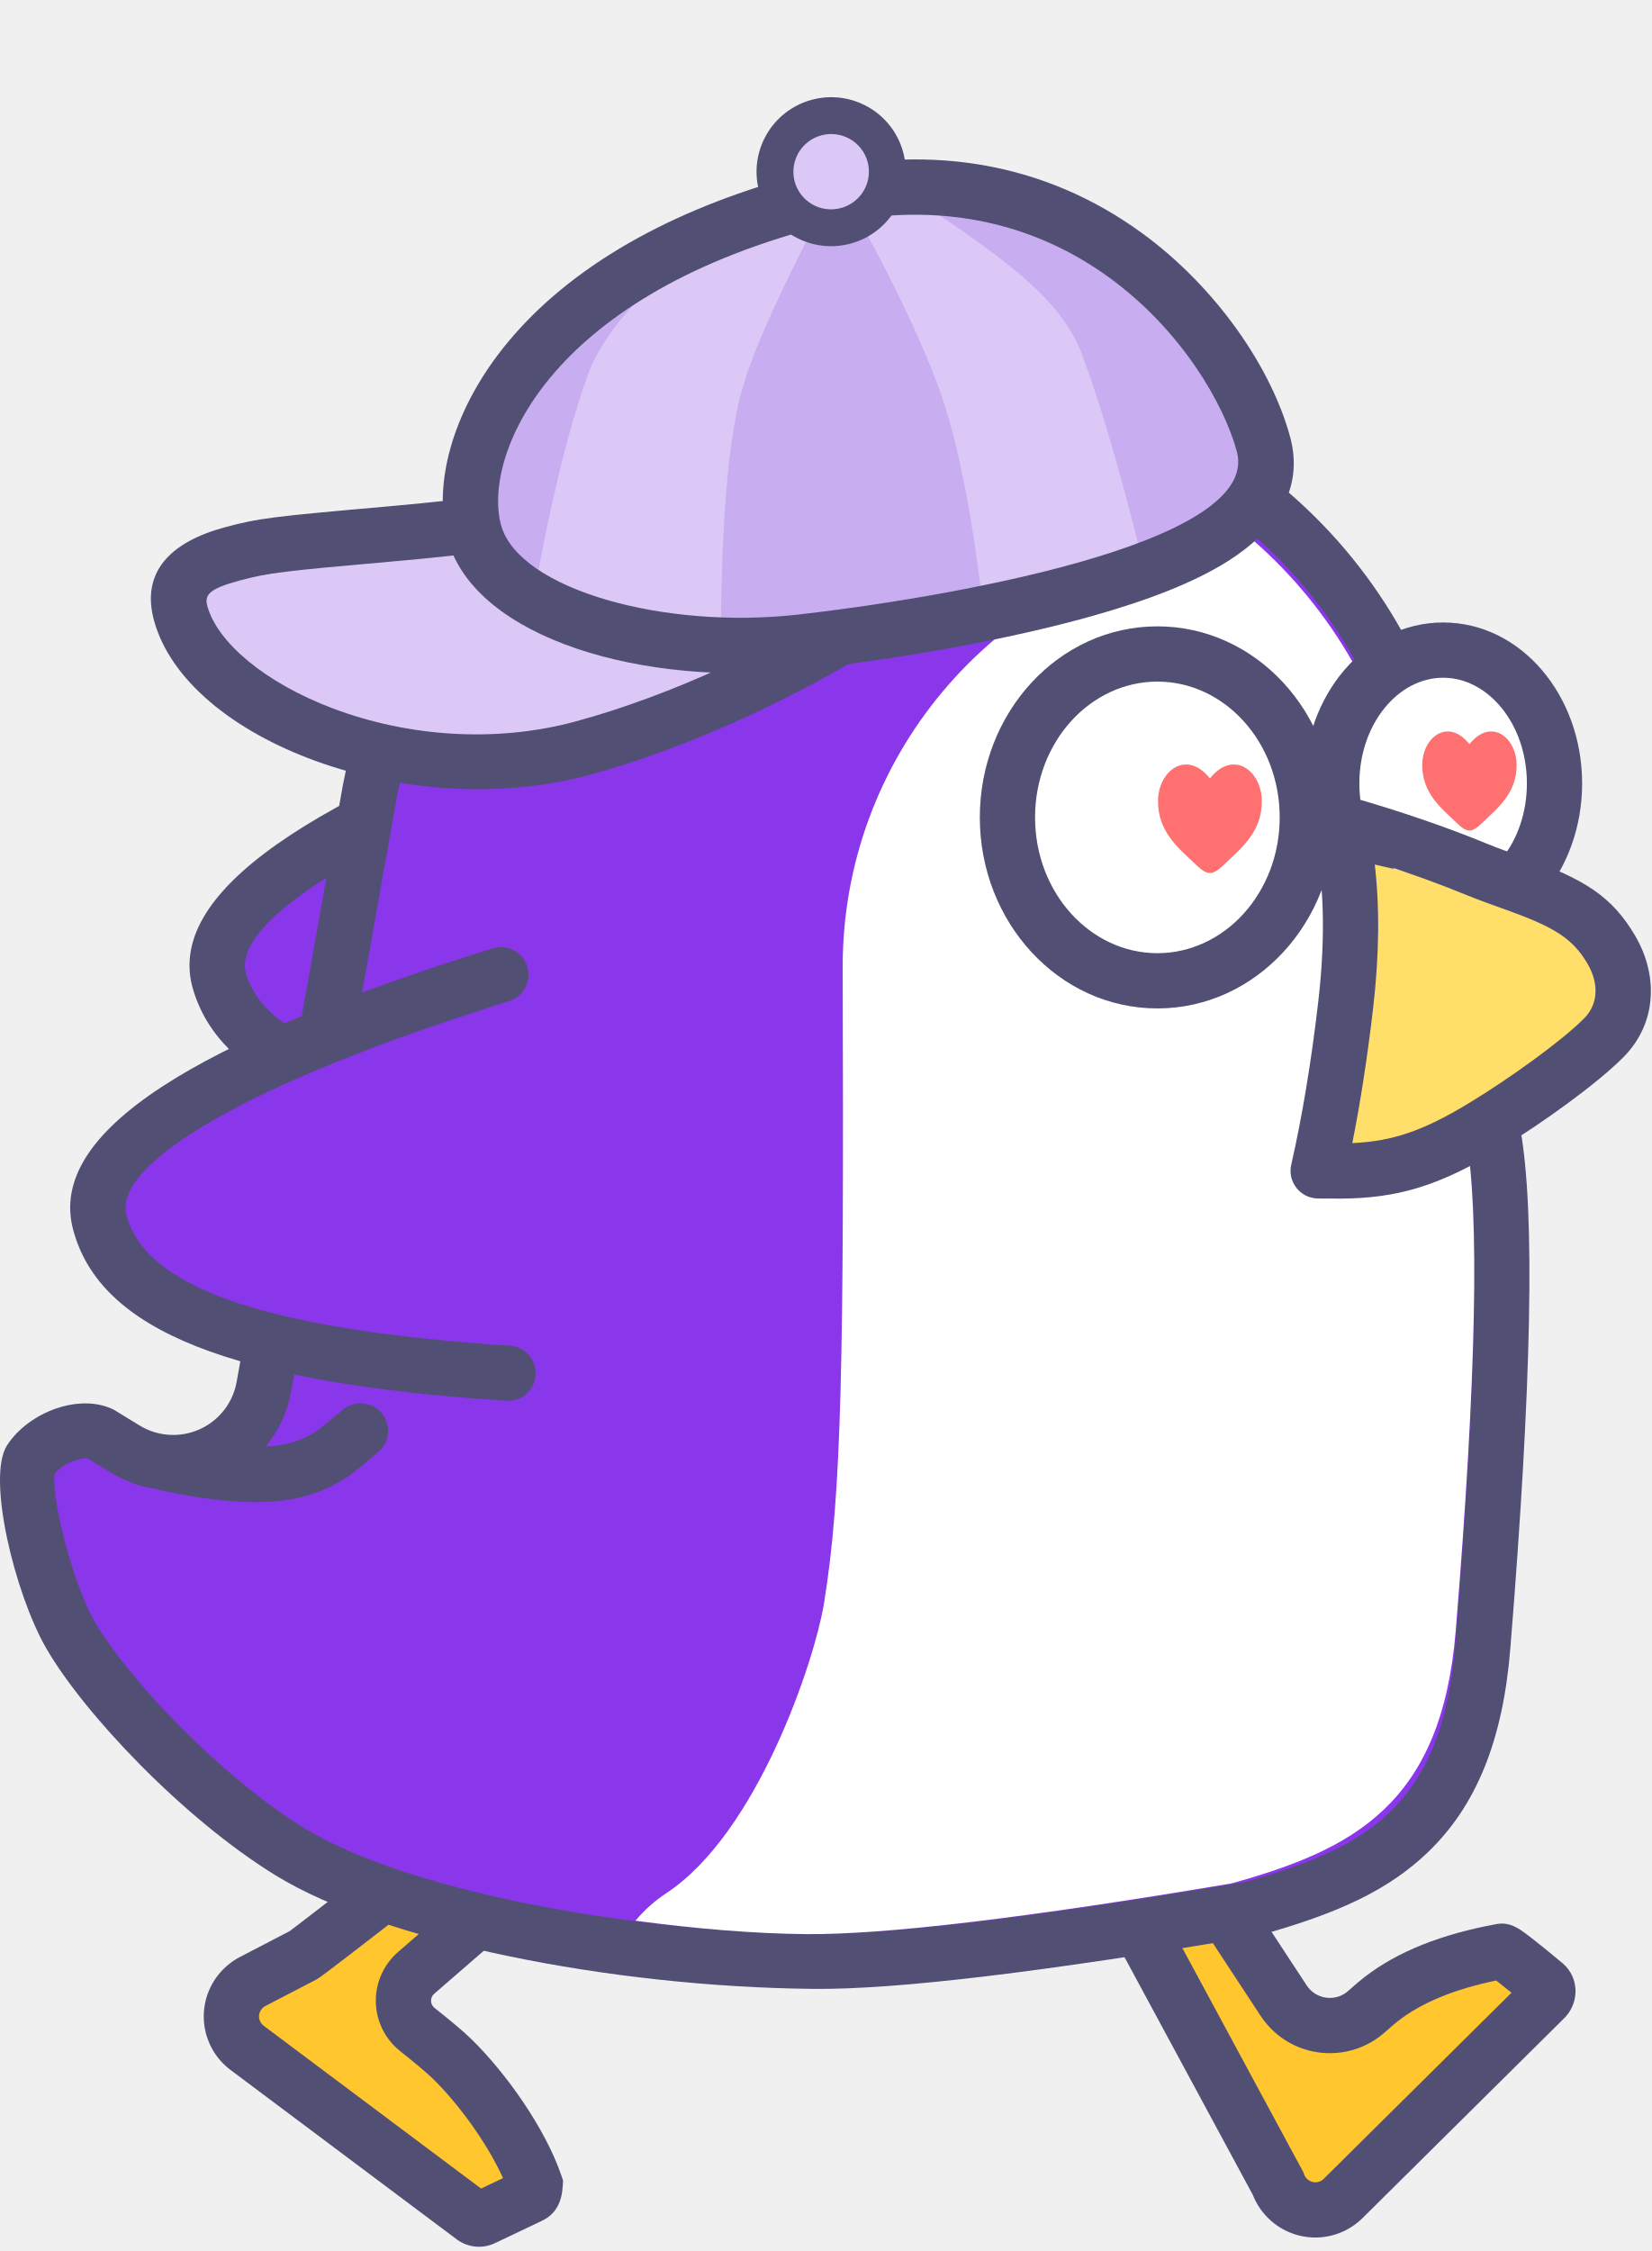
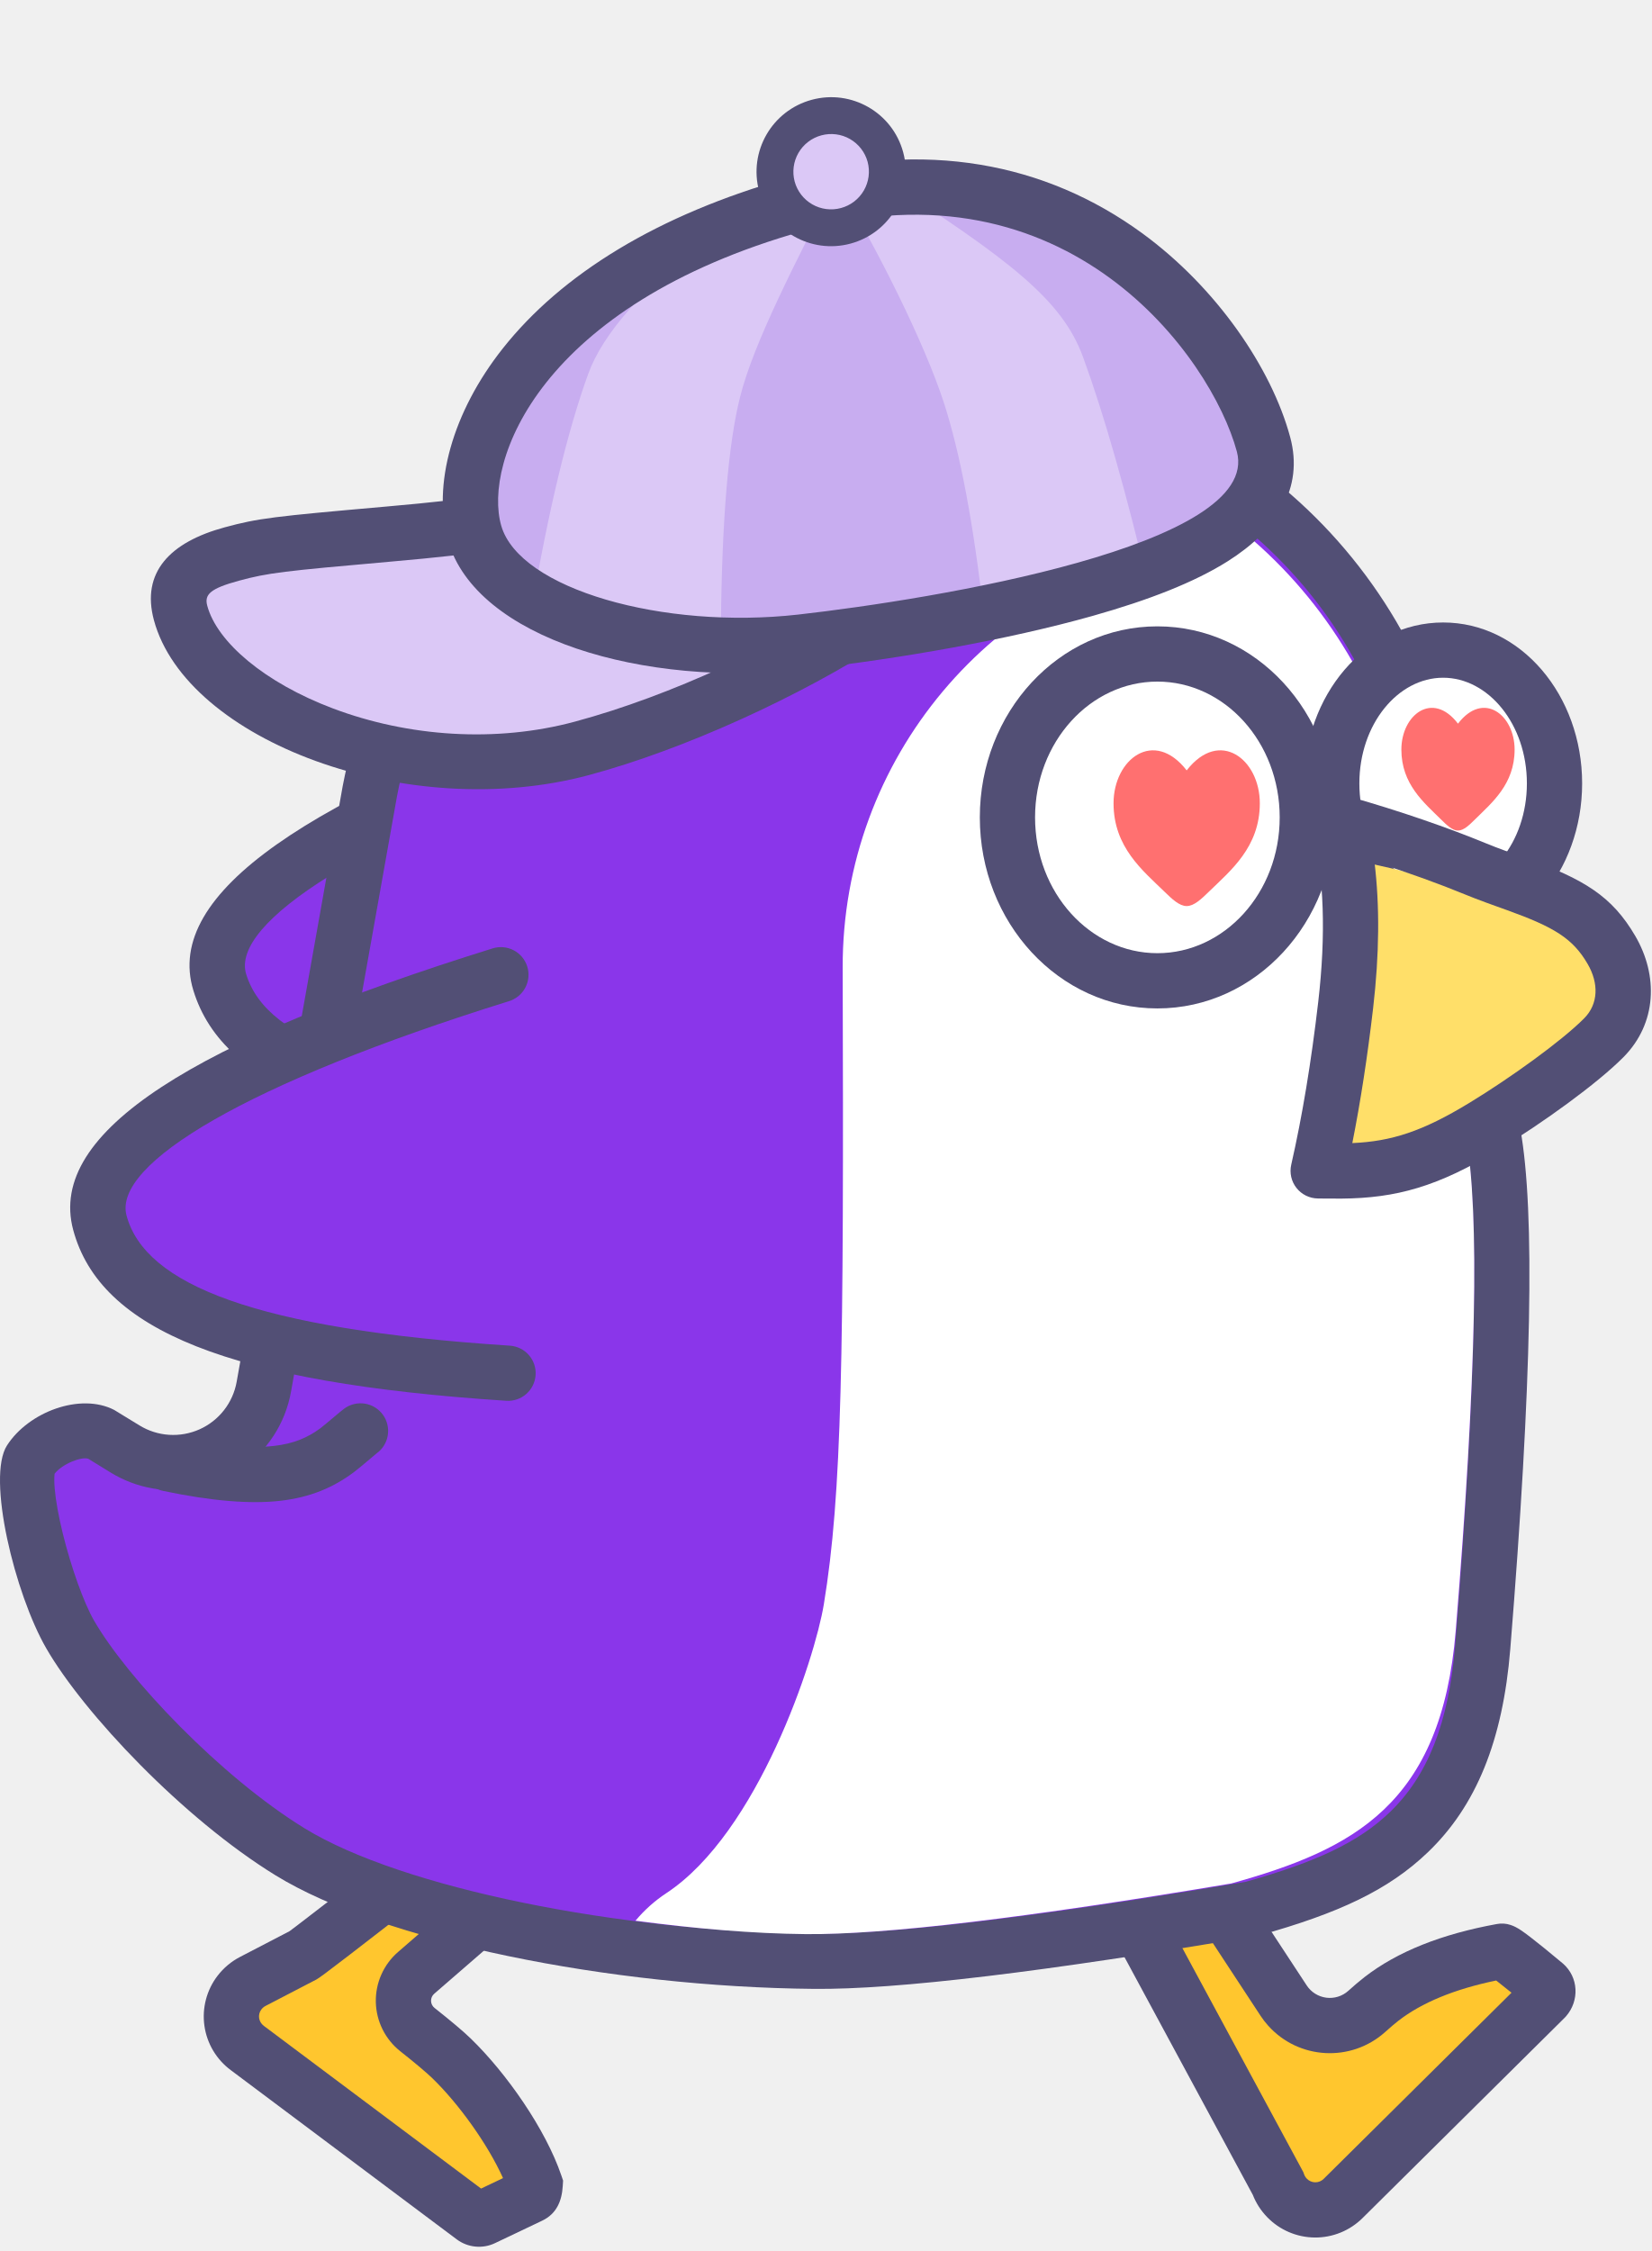
<svg xmlns="http://www.w3.org/2000/svg" width="350" height="477" viewBox="0 0 350 477" fill="none">
  <path d="M88.191 418.062L107.614 401.223C107.837 401.031 108.013 400.792 108.131 400.522C108.248 400.252 108.304 399.959 108.292 399.665C108.281 399.371 108.204 399.084 108.066 398.824C107.928 398.564 107.734 398.338 107.497 398.164L97.374 390.644C97.004 390.37 96.552 390.23 96.092 390.247C95.632 390.265 95.192 390.437 94.843 390.738C74.974 406.195 64.823 414.033 64.39 414.259L53.578 419.877C52.473 420.451 51.508 421.262 50.751 422.252C50.08 423.129 49.59 424.131 49.31 425.2C49.03 426.269 48.966 427.383 49.122 428.477C49.278 429.571 49.651 430.623 50.218 431.571C50.785 432.519 51.535 433.345 52.425 434L100.31 469.852C100.911 470.299 101.713 470.378 102.39 470.055L112.398 465.29C113.005 465.003 113.346 464.197 113.426 462.88C109.971 452.732 101.188 441.512 95.709 436.199C94.304 434.837 91.889 432.802 88.462 430.088C87.659 429.452 86.988 428.663 86.489 427.768C85.99 426.873 85.672 425.888 85.554 424.87C85.435 423.852 85.518 422.821 85.799 421.835C86.079 420.849 86.55 419.928 87.186 419.124C87.487 418.736 87.824 418.38 88.191 418.062Z" fill="#FFC62E" />
  <path d="M62.987 408.007C64.911 406.535 66.832 405.058 68.749 403.576C73.802 399.674 81.276 393.873 91.165 386.183C92.523 385.067 94.216 384.438 95.973 384.395C97.731 384.352 99.452 384.897 100.864 385.945L110.987 393.463C111.928 394.16 112.7 395.06 113.246 396.095C113.793 397.131 114.099 398.276 114.144 399.446C114.188 400.616 113.969 401.781 113.503 402.855C113.036 403.929 112.335 404.884 111.449 405.65L92.027 422.487C91.81 422.675 91.637 422.909 91.52 423.172C91.404 423.434 91.347 423.72 91.353 424.007C91.36 424.294 91.43 424.576 91.558 424.834C91.686 425.091 91.87 425.316 92.095 425.494C95.664 428.316 98.203 430.46 99.783 431.992C107.328 439.303 115.623 451.166 118.967 460.987L119.338 462.078L119.268 463.231C119.073 466.45 117.927 469.133 114.913 470.571L104.905 475.336C103.609 475.952 102.17 476.203 100.742 476.062C99.314 475.921 97.952 475.394 96.802 474.536L48.934 438.692C47.421 437.575 46.146 436.168 45.183 434.553C44.22 432.938 43.588 431.147 43.324 429.286C43.06 427.424 43.169 425.528 43.646 423.709C44.122 421.89 44.956 420.184 46.099 418.69C47.379 417.018 49.011 415.649 50.88 414.679L61.352 409.237C61.849 408.868 62.343 408.495 62.987 408.007ZM98.675 395.161L98.515 395.289C98.569 395.246 98.624 395.205 98.675 395.161ZM91.635 440.394C90.403 439.202 88.113 437.266 84.829 434.667C83.254 433.42 81.974 431.841 81.079 430.043C80.184 428.245 79.696 426.271 79.651 424.263C79.607 422.255 80.005 420.262 80.819 418.425C81.632 416.589 82.841 414.955 84.359 413.639L100.121 399.972L96.222 397.079C74.561 413.925 68.031 418.962 67.088 419.451L56.277 425.069C55.934 425.247 55.635 425.498 55.401 425.804C54.558 426.903 54.778 428.448 55.933 429.307L101.959 463.769L106.608 461.553C103.321 454.247 97.124 445.713 91.635 440.394Z" fill="#524F75" />
  <path d="M272.049 423.944L253.069 395.036C252.804 394.63 252.398 394.336 251.929 394.212C251.46 394.088 250.962 394.141 250.531 394.363L239.366 400.102C238.267 400.822 238.019 402.055 238.618 402.972L270.847 462.668C271.256 463.821 271.909 464.873 272.761 465.752C273.53 466.546 274.45 467.18 275.466 467.616C276.482 468.051 277.574 468.281 278.68 468.292C279.786 468.302 280.882 468.093 281.906 467.676C282.93 467.259 283.862 466.643 284.646 465.864L327.481 423.419C328.302 422.474 328.215 421.22 327.393 420.5C321.697 415.747 318.654 413.407 318.261 413.479C307.409 415.458 298.913 418.826 292.775 423.587C291.7 424.435 290.655 425.322 289.643 426.244V426.242C288.388 427.365 286.905 428.205 285.296 428.703C283.687 429.2 281.989 429.345 280.319 429.127C278.648 428.909 277.045 428.333 275.618 427.438C274.19 426.544 272.973 425.352 272.049 423.944Z" fill="#FFC62E" />
  <path d="M236.161 395.208L236.421 395.038L247.857 389.157C249.573 388.275 251.555 388.059 253.421 388.551C255.287 389.043 256.905 390.207 257.964 391.821L276.943 420.73C277.406 421.434 278.015 422.03 278.729 422.477C279.442 422.924 280.244 423.212 281.079 423.321C281.915 423.43 282.764 423.357 283.568 423.108C284.373 422.859 285.114 422.439 285.742 421.877C286.857 420.862 288.008 419.887 289.193 418.954C296.153 413.557 305.509 409.85 317.217 407.715C318.194 407.525 319.204 407.592 320.147 407.91C320.524 408.031 320.852 408.174 321.172 408.334C321.539 408.523 321.894 408.734 322.282 408.989C322.85 409.362 323.544 409.873 324.409 410.537C326.005 411.764 328.245 413.581 331.256 416.096C334.569 419.001 334.778 423.947 331.903 427.257L331.607 427.575L288.772 470.02C287.438 471.343 285.855 472.389 284.114 473.097C282.374 473.804 280.51 474.16 278.631 474.142C276.752 474.125 274.896 473.735 273.168 472.995C271.441 472.255 269.878 471.18 268.569 469.832C267.245 468.475 266.206 466.866 265.513 465.101L233.554 405.902C231.345 402.226 232.549 397.575 236.161 395.208ZM296.364 428.213C295.677 428.745 294.733 429.547 293.552 430.607C286.327 437.073 275.223 436.461 268.754 429.235C268.171 428.586 267.638 427.893 267.16 427.163L250.099 401.177L245.566 403.506L276.222 460.291L276.372 460.72C276.501 461.081 276.705 461.409 276.969 461.678C277.199 461.918 277.475 462.109 277.78 462.24C278.085 462.372 278.413 462.442 278.745 462.445C279.077 462.448 279.407 462.385 279.714 462.259C280.021 462.134 280.301 461.948 280.536 461.713L320.343 422.267C319.334 421.44 318.313 420.626 317.281 419.828C317.217 419.78 317.154 419.729 317.088 419.682C308.179 421.526 301.283 424.402 296.364 428.213Z" fill="#524F75" />
  <path d="M132.465 238.959C71.763 233.948 50.586 221.858 46.52 205.548C42.453 189.238 74.235 171.522 132.336 154.531" fill="#8A36EA" />
  <path d="M134.322 231.146C80.31 229.524 56.591 220.884 52.168 206.42C48.872 195.637 76.48 177.499 131.534 158.217C132.259 157.963 132.927 157.568 133.501 157.056C134.074 156.543 134.54 155.923 134.873 155.23C135.207 154.537 135.4 153.786 135.443 153.018C135.486 152.25 135.377 151.482 135.123 150.756C134.869 150.031 134.474 149.363 133.962 148.789C133.449 148.216 132.829 147.75 132.136 147.417C131.443 147.083 130.692 146.89 129.924 146.847C129.156 146.804 128.388 146.913 127.662 147.167C65.551 168.921 34.663 189.214 40.97 209.842C47.419 230.937 75.284 241.087 133.969 242.847C134.741 242.878 135.513 242.755 136.238 242.486C136.963 242.217 137.627 241.807 138.193 241.279C138.759 240.752 139.214 240.117 139.533 239.413C139.852 238.708 140.028 237.948 140.052 237.175C140.075 236.402 139.945 235.632 139.669 234.909C139.393 234.187 138.977 233.526 138.444 232.966C137.911 232.405 137.272 231.955 136.565 231.643C135.857 231.331 135.095 231.162 134.322 231.146Z" fill="#524F75" />
  <path d="M61.489 392.419C83.895 406.185 131.889 415.225 172.595 415.606C189.702 415.764 220.619 412.055 265.356 404.478C291.911 397.028 311.155 387.161 314.256 348.935C318.761 293.354 319.497 257.13 316.453 240.265C313.992 226.609 309.657 202.712 303.442 168.575C294.515 119.53 252.01 83.902 202.418 83.902H179.233C129.971 83.902 87.649 119.073 78.373 167.717L55.922 293.838C54.033 304.449 43.901 311.518 33.292 309.631C30.88 309.2 28.571 308.32 26.484 307.036L21.516 303.982C17.177 301.744 9.392 304.831 6.412 309.465C3.433 314.099 9.79 337.53 14.849 346.326C19.91 355.11 39.081 378.655 61.489 392.419Z" fill="#8A36EA" />
  <path d="M58.423 397.409C38.825 385.368 17.703 363.017 9.774 349.237C3.155 337.733 -2.89 313.099 1.487 306.291C6.055 299.184 17.03 295.079 24.197 298.771L29.551 302.047C31.447 303.214 33.599 303.9 35.821 304.045C38.042 304.19 40.266 303.79 42.297 302.88C44.329 301.969 46.107 300.576 47.477 298.821C48.847 297.066 49.767 295.003 50.158 292.812L72.622 166.621C82.423 115.221 127.157 78.049 179.233 78.049H202.417C254.841 78.049 299.77 115.705 309.2 167.528C315.415 201.668 319.75 225.567 322.213 239.229C325.374 256.771 324.634 293.303 320.086 349.409C318.503 368.939 312.796 382.732 302.654 392.468C294.217 400.566 283.672 405.419 266.933 410.113C221.27 417.879 190.092 421.62 172.537 421.456C129.106 421.056 81.081 411.327 58.423 397.409ZM11.594 315.438C11.813 317.992 12.41 321.3 13.301 324.935C15.077 332.172 17.77 339.653 19.924 343.399C26.905 355.53 46.669 376.445 64.554 387.43C85.059 400.029 131.151 409.362 172.65 409.748C189.268 409.901 219.83 406.242 264.072 398.753C278.935 394.564 287.867 390.427 294.548 384.018C302.455 376.425 307.052 365.313 308.419 348.453C312.882 293.395 313.606 257.483 310.691 241.296C308.228 227.643 303.895 203.75 297.68 169.616C289.262 123.356 249.175 89.756 202.417 89.756H179.233C132.786 89.756 92.874 122.925 84.136 168.743L61.686 294.862C59.231 308.654 46.059 317.846 32.267 315.391C29.131 314.834 26.128 313.689 23.416 312.018L18.724 309.13C17.34 308.615 13.249 310.142 11.569 312.297C11.475 313.243 11.491 314.23 11.594 315.438Z" fill="#524F75" />
  <path d="M298.01 171.49C302.247 194.545 306.465 217.603 310.662 240.665C313.62 256.936 312.906 291.888 308.524 345.52C305.509 382.403 286.797 391.925 260.97 399.114C217.468 406.425 187.398 410.005 170.762 409.851C159.603 409.748 147.158 408.675 134.684 407.008C136.567 404.751 138.771 402.783 141.226 401.166C160.639 388.378 172.697 351.541 174.596 339.988C178.455 316.505 178.851 287.982 178.594 205.082C178.457 160.897 210.186 123.049 253.718 115.473C257.634 114.79 261.602 114.458 265.577 114.48C282.53 129.264 293.965 149.363 298.01 171.49Z" fill="white" />
  <path d="M276.352 167.917C276.352 172.565 277.084 177.167 278.507 181.462C279.929 185.756 282.015 189.658 284.644 192.945C287.273 196.231 290.394 198.839 293.829 200.617C297.264 202.396 300.946 203.312 304.664 203.312C308.382 203.312 312.063 202.396 315.498 200.617C318.933 198.839 322.054 196.231 324.683 192.945C327.313 189.658 329.398 185.756 330.821 181.462C332.244 177.167 332.976 172.565 332.976 167.917C332.976 163.268 332.244 158.666 330.821 154.371C329.398 150.077 327.313 146.175 324.683 142.888C322.054 139.602 318.933 136.995 315.498 135.216C312.063 133.437 308.382 132.521 304.664 132.521C300.946 132.521 297.264 133.437 293.829 135.216C290.394 136.995 287.273 139.602 284.644 142.888C282.015 146.175 279.929 150.077 278.507 154.371C277.084 158.666 276.352 163.268 276.352 167.917Z" fill="white" />
  <path d="M305.85 200.113C322.377 200.113 335.31 184.634 335.31 166.01C335.31 147.385 322.375 131.906 305.85 131.906C289.323 131.906 276.391 147.385 276.391 166.01C276.391 184.634 289.327 200.113 305.85 200.113ZM305.85 188.406C296.299 188.406 288.098 178.587 288.098 166.01C288.098 153.432 296.303 143.614 305.85 143.614C315.397 143.614 323.602 153.432 323.602 166.01C323.602 178.587 315.397 188.406 305.85 188.406Z" fill="#524F75" />
  <path d="M282.382 252C292.402 251.247 301.069 250.967 316.547 240.01C323.001 235.439 334.691 226.255 340.143 219.957C345.307 213.994 343.656 206.788 340.143 202.011C332.917 192.19 322.11 191.631 309.867 187.954C305.165 186.543 294.314 183.539 280.426 181C283.98 191.2 285.549 203.494 285.122 217.88C284.752 230.44 283.84 241.813 282.382 252Z" fill="#FFDF69" />
  <path d="M291.014 213.632C292.337 202.245 292.436 191.913 291.295 182.631C298.606 184.949 305.15 187.343 310.374 189.491C311.814 190.083 313.293 190.652 315.008 191.281C315.672 191.525 316.345 191.766 317.211 192.079L319.322 192.836C329.437 196.477 333.33 198.869 336.468 204.25C338.871 208.367 338.766 212.744 335.74 215.79C330.983 220.584 320.175 228.364 311.49 233.657C301.441 239.782 294.905 241.856 286.604 242.227C288.345 233.468 289.812 223.938 291.014 213.632ZM279.314 253.964L280.592 253.977C282.337 253.995 283.262 254.001 284.329 253.991C295.888 253.895 304.749 251.476 317.584 243.651C327.012 237.907 338.471 229.655 344.05 224.036C351.199 216.83 351.447 206.685 346.577 198.346C341.664 189.934 335.787 186.319 323.283 181.819L321.16 181.058C320.317 180.756 319.67 180.522 319.041 180.289C317.624 179.775 316.218 179.231 314.823 178.66C307.131 175.499 296.846 171.876 285.445 168.658C281.141 167.443 277.117 171.312 278.167 175.663C280.614 185.829 281.035 198.038 279.383 212.28C277.896 225.078 275.988 236.588 273.658 246.81C273.464 247.663 273.463 248.549 273.656 249.402C273.849 250.256 274.231 251.055 274.774 251.741C275.317 252.427 276.006 252.983 276.792 253.368C277.578 253.752 278.44 253.956 279.314 253.964Z" fill="#524F75" />
  <path d="M215.863 171.819C215.863 181.206 218.846 190.209 224.156 196.847C229.465 203.485 236.667 207.214 244.175 207.214C251.684 207.214 258.886 203.485 264.195 196.847C269.505 190.209 272.488 181.206 272.488 171.819C272.488 162.432 269.505 153.429 264.195 146.791C258.886 140.153 251.684 136.424 244.175 136.424C236.667 136.424 229.465 140.153 224.156 146.791C218.846 153.429 215.863 162.432 215.863 171.819Z" fill="white" />
  <path d="M245.291 213.692C266.189 213.692 282.921 195.46 282.921 173.21C282.921 150.959 266.191 132.727 245.291 132.727C224.39 132.727 207.66 150.959 207.66 173.21C207.66 195.46 224.39 213.692 245.291 213.692ZM245.291 201.985C231.094 201.985 219.367 189.209 219.367 173.21C219.367 157.21 231.092 144.434 245.291 144.434C259.49 144.434 271.213 157.21 271.213 173.21C271.213 189.209 259.486 201.985 245.291 201.985Z" fill="#524F75" />
  <path d="M34.688 315.958C44.793 318.065 53.029 318.771 59.507 318.016C65.78 317.28 70.631 315.22 74.961 311.991C76.364 310.943 79.531 308.184 79.839 307.961C80.462 307.511 80.99 306.942 81.392 306.288C81.795 305.633 82.065 304.906 82.187 304.147C82.308 303.388 82.279 302.613 82.101 301.865C81.923 301.117 81.599 300.412 81.148 299.79C80.698 299.167 80.129 298.639 79.474 298.236C78.82 297.832 78.092 297.562 77.333 297.441C76.573 297.319 75.798 297.348 75.05 297.527C74.302 297.705 73.597 298.029 72.974 298.48C72.116 299.101 68.863 301.936 67.96 302.607C65.21 304.658 62.274 305.905 58.143 306.389C53.111 306.978 46.051 306.369 37.074 304.498C36.316 304.326 35.53 304.306 34.764 304.44C33.998 304.575 33.267 304.86 32.612 305.281C31.958 305.701 31.394 306.247 30.953 306.888C30.512 307.529 30.203 308.251 30.045 309.012C29.886 309.774 29.881 310.559 30.029 311.323C30.178 312.086 30.477 312.813 30.909 313.459C31.341 314.106 31.898 314.66 32.547 315.089C33.196 315.518 33.923 315.813 34.688 315.958Z" fill="#524F75" />
  <path d="M109.862 164.818C78.707 168.666 43.206 144.543 37.54 125.003C31.879 105.463 74.662 120.307 105.815 116.463C136.968 112.616 175.322 100.091 180.982 119.632C186.641 139.173 141.016 160.97 109.862 164.818Z" fill="#DBC8F6" />
  <path d="M124.885 164.225C144.806 158.853 169.249 147.819 188.03 135.668C210.413 121.185 222.697 106.993 219.236 94.163C216.253 83.101 205.821 80.025 190.113 82.201C179.681 83.646 170.049 86.33 146.208 93.829L142.662 94.943C132.958 97.986 126.77 99.844 120.656 101.492C115.858 102.786 110.609 103.85 104.777 104.747C98.164 105.764 91.534 106.489 81.767 107.35C57.904 109.454 54.755 109.807 47.613 111.745C36.001 114.894 29.894 121.296 32.618 131.408C39.488 156.886 86.44 174.591 124.885 164.225ZM121.84 152.92C105.114 157.43 86.549 156.153 70.549 150.118C56.163 144.693 46.013 136.106 43.925 128.363C43.286 125.993 44.499 124.722 50.68 123.046C56.808 121.383 60.05 121.02 82.8 119.013C92.798 118.132 99.638 117.385 106.559 116.321C112.796 115.361 118.458 114.213 123.709 112.799C130.013 111.099 136.326 109.203 146.169 106.114L149.724 104.998C172.842 97.728 182.209 95.116 191.722 93.798C202.277 92.336 206.998 93.729 207.937 97.212C211.498 110.419 162.932 141.841 121.84 152.92Z" fill="#524F75" />
  <path d="M168.683 130.496C133.111 134.927 106.848 121.687 103.677 108.064C100.502 94.44 117.021 59.458 173.822 46.615C230.63 33.771 257.344 79.724 261.681 99.962C266.014 120.201 197.399 128.768 168.683 130.496Z" fill="#DBC8F6" />
  <path d="M177.273 38.453C168.634 55.595 159.782 72.44 156.84 84.152C154.354 94.058 153.002 110.187 152.787 132.544C152.75 136.624 208.877 133.507 208.575 130.822C206.371 111.195 203.512 95.982 199.992 85.184C195.993 72.908 186.074 52.849 177.273 38.453ZM175.106 39.708C151.28 46.476 133.409 54.205 120.294 62.971C107.179 71.735 103.034 89.729 96.065 110.518L112.544 129.685C116.229 108.155 120.275 91.321 124.681 79.186C127.759 70.709 136.414 60.874 150.644 49.679C156.783 44.851 166.892 45.041 175.106 39.708ZM186.33 37.236C214.027 55.074 225.072 63.495 229.518 75.616C233.964 87.735 238.654 104.19 243.588 124.979L272.188 102.42C270.4 98.995 270.951 94.75 269.139 91.644C258.763 73.848 247.978 61.236 236.79 53.808C223.647 45.085 210.177 43.93 186.33 37.236Z" fill="#C8ADF0" />
  <path d="M169.185 130.229C140.601 133.457 110.115 124.856 106.234 111.414C102.35 97.975 114.207 64.744 170.265 48.944C226.319 33.145 256.744 75.705 262.133 95.685C267.52 115.671 197.771 126.999 169.185 130.229ZM231.578 130.511C243.551 127.135 253.159 123.366 260.144 118.969C270.605 112.377 276.367 103.506 273.438 92.641C269.482 77.971 257.798 60.907 242.101 49.444C221.6 34.472 195.957 29.542 167.086 37.68C139.33 45.501 119.04 58.101 106.596 73.79C95.848 87.345 91.581 102.888 94.983 114.664C100.949 135.293 136.44 145.713 170.502 141.864C190.658 139.584 213.569 135.589 231.578 130.511Z" fill="#524F75" />
  <path d="M164.651 39.484C164.244 37.977 164.139 36.406 164.342 34.858C164.545 33.31 165.051 31.817 165.832 30.464C166.612 29.111 167.653 27.924 168.893 26.971C170.133 26.018 171.549 25.318 173.059 24.911C174.57 24.503 176.146 24.397 177.697 24.597C179.248 24.797 180.744 25.301 182.099 26.078C183.454 26.855 184.642 27.892 185.595 29.128C186.549 30.363 187.248 31.775 187.654 33.282C188.06 34.788 188.165 36.36 187.963 37.907C187.76 39.455 187.254 40.948 186.473 42.301C185.692 43.655 184.652 44.842 183.412 45.794C182.172 46.747 180.756 47.447 179.246 47.855C177.735 48.262 176.159 48.369 174.608 48.168C173.057 47.968 171.561 47.465 170.206 46.688C168.851 45.91 167.662 44.874 166.709 43.638C165.756 42.402 165.057 40.99 164.651 39.484Z" fill="#DBC8F6" />
  <path d="M180.258 51.621C188.689 49.348 193.687 40.684 191.417 32.267C189.148 23.849 180.47 18.873 172.041 21.146C163.613 23.419 158.613 32.083 160.882 40.5C163.15 48.918 171.829 53.893 180.258 51.621ZM178.224 44.086C177.212 44.361 176.154 44.434 175.113 44.3C174.072 44.167 173.068 43.83 172.157 43.308C171.246 42.787 170.447 42.091 169.805 41.261C169.163 40.43 168.691 39.481 168.416 38.469C168.145 37.455 168.076 36.397 168.213 35.357C168.351 34.316 168.692 33.313 169.217 32.404C169.742 31.496 170.441 30.699 171.274 30.061C172.107 29.422 173.057 28.954 174.071 28.682C175.084 28.407 176.142 28.334 177.183 28.467C178.225 28.6 179.229 28.937 180.141 29.459C181.052 29.981 181.851 30.677 182.493 31.508C183.135 32.338 183.607 33.287 183.882 34.301C184.153 35.315 184.222 36.372 184.084 37.413C183.946 38.453 183.605 39.456 183.08 40.365C182.554 41.273 181.855 42.07 181.022 42.708C180.189 43.346 179.238 43.815 178.224 44.086Z" fill="#524F75" />
  <path d="M107.106 291.636C46.403 286.626 25.227 274.536 21.16 258.228C17.094 241.919 48.875 224.202 106.977 207.211" fill="#8A36EA" />
  <path d="M108.057 285.155C54.135 281.647 30.73 272.188 26.816 257.573C23.897 246.683 52.123 229.518 107.817 212.168C108.561 211.948 109.253 211.582 109.855 211.092C110.456 210.602 110.954 209.997 111.319 209.313C111.685 208.629 111.911 207.879 111.984 207.106C112.057 206.334 111.976 205.555 111.745 204.814C111.514 204.073 111.139 203.386 110.64 202.792C110.141 202.198 109.53 201.708 108.84 201.353C108.151 200.997 107.398 200.782 106.624 200.72C105.851 200.658 105.073 200.75 104.336 200.991C41.501 220.568 9.924 239.768 15.507 260.605C21.216 281.912 48.71 293.027 107.296 296.833C108.844 296.934 110.37 296.416 111.536 295.392C112.702 294.369 113.414 292.923 113.515 291.375C113.616 289.826 113.098 288.301 112.074 287.135C111.05 285.968 109.605 285.256 108.057 285.155Z" fill="#524F75" />
-   <path d="M245.426 169.819C245.426 176.316 249.847 179.778 253.084 182.877C254.226 183.97 255.326 185 256.426 185C257.526 185 258.626 183.97 259.768 182.877C263.004 179.778 267.426 176.316 267.426 169.819C267.426 163.322 261.376 158.714 256.426 164.96C251.476 158.714 245.426 163.322 245.426 169.819Z" fill="#FF7070" />
-   <path d="M301.426 162.139C301.426 168.071 305.445 171.232 308.388 174.062C309.426 175.06 310.426 176 311.426 176C312.426 176 313.426 175.06 314.464 174.062C317.406 171.232 321.426 168.071 321.426 162.139C321.426 156.207 315.926 152 311.426 157.703C306.926 152 301.426 156.207 301.426 162.139Z" fill="#FF7070" />
+   <path d="M236 170.218C236 179.54 242.23 184.508 246.791 188.954C248.4 190.523 249.95 192 251.5 192C253.05 192 254.6 190.523 256.209 188.954C260.77 184.508 267 179.54 267 170.218C267 160.896 258.475 154.285 251.5 163.247C244.525 154.285 236 160.896 236 170.218Z" fill="#FF7070" />
+   <path d="M297 158.839C297 166.183 301.823 170.097 305.354 173.6C306.6 174.836 307.8 176 309 176C310.2 176 311.4 174.836 312.646 173.6C316.177 170.097 321 166.183 321 158.839C321 151.494 314.4 146.285 309 153.346C303.6 146.285 297 151.494 297 158.839Z" fill="#FF7070" />
</svg>
